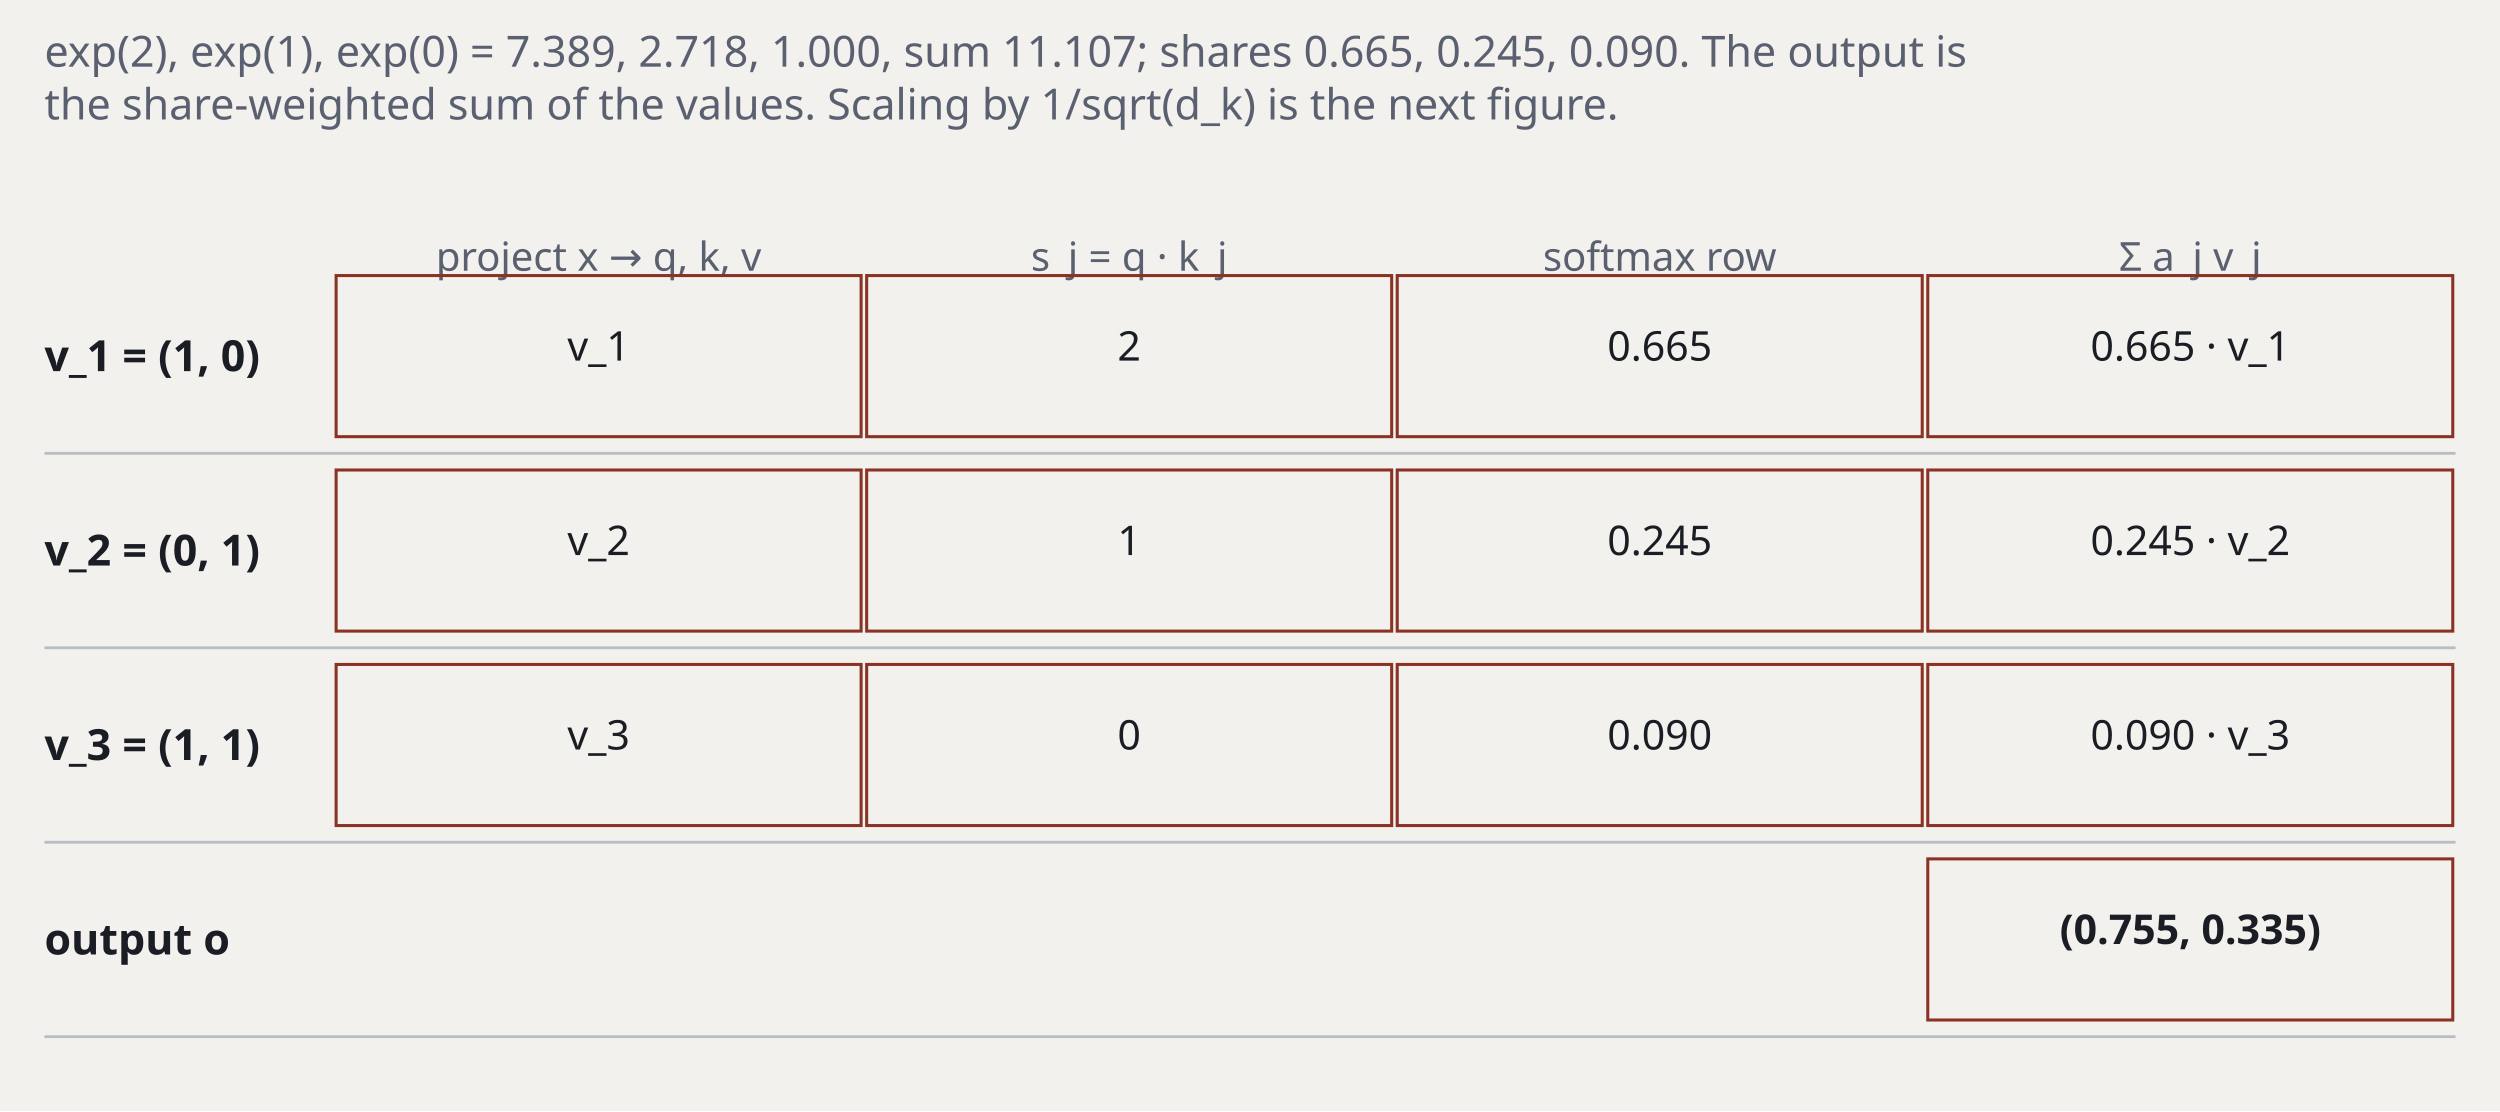
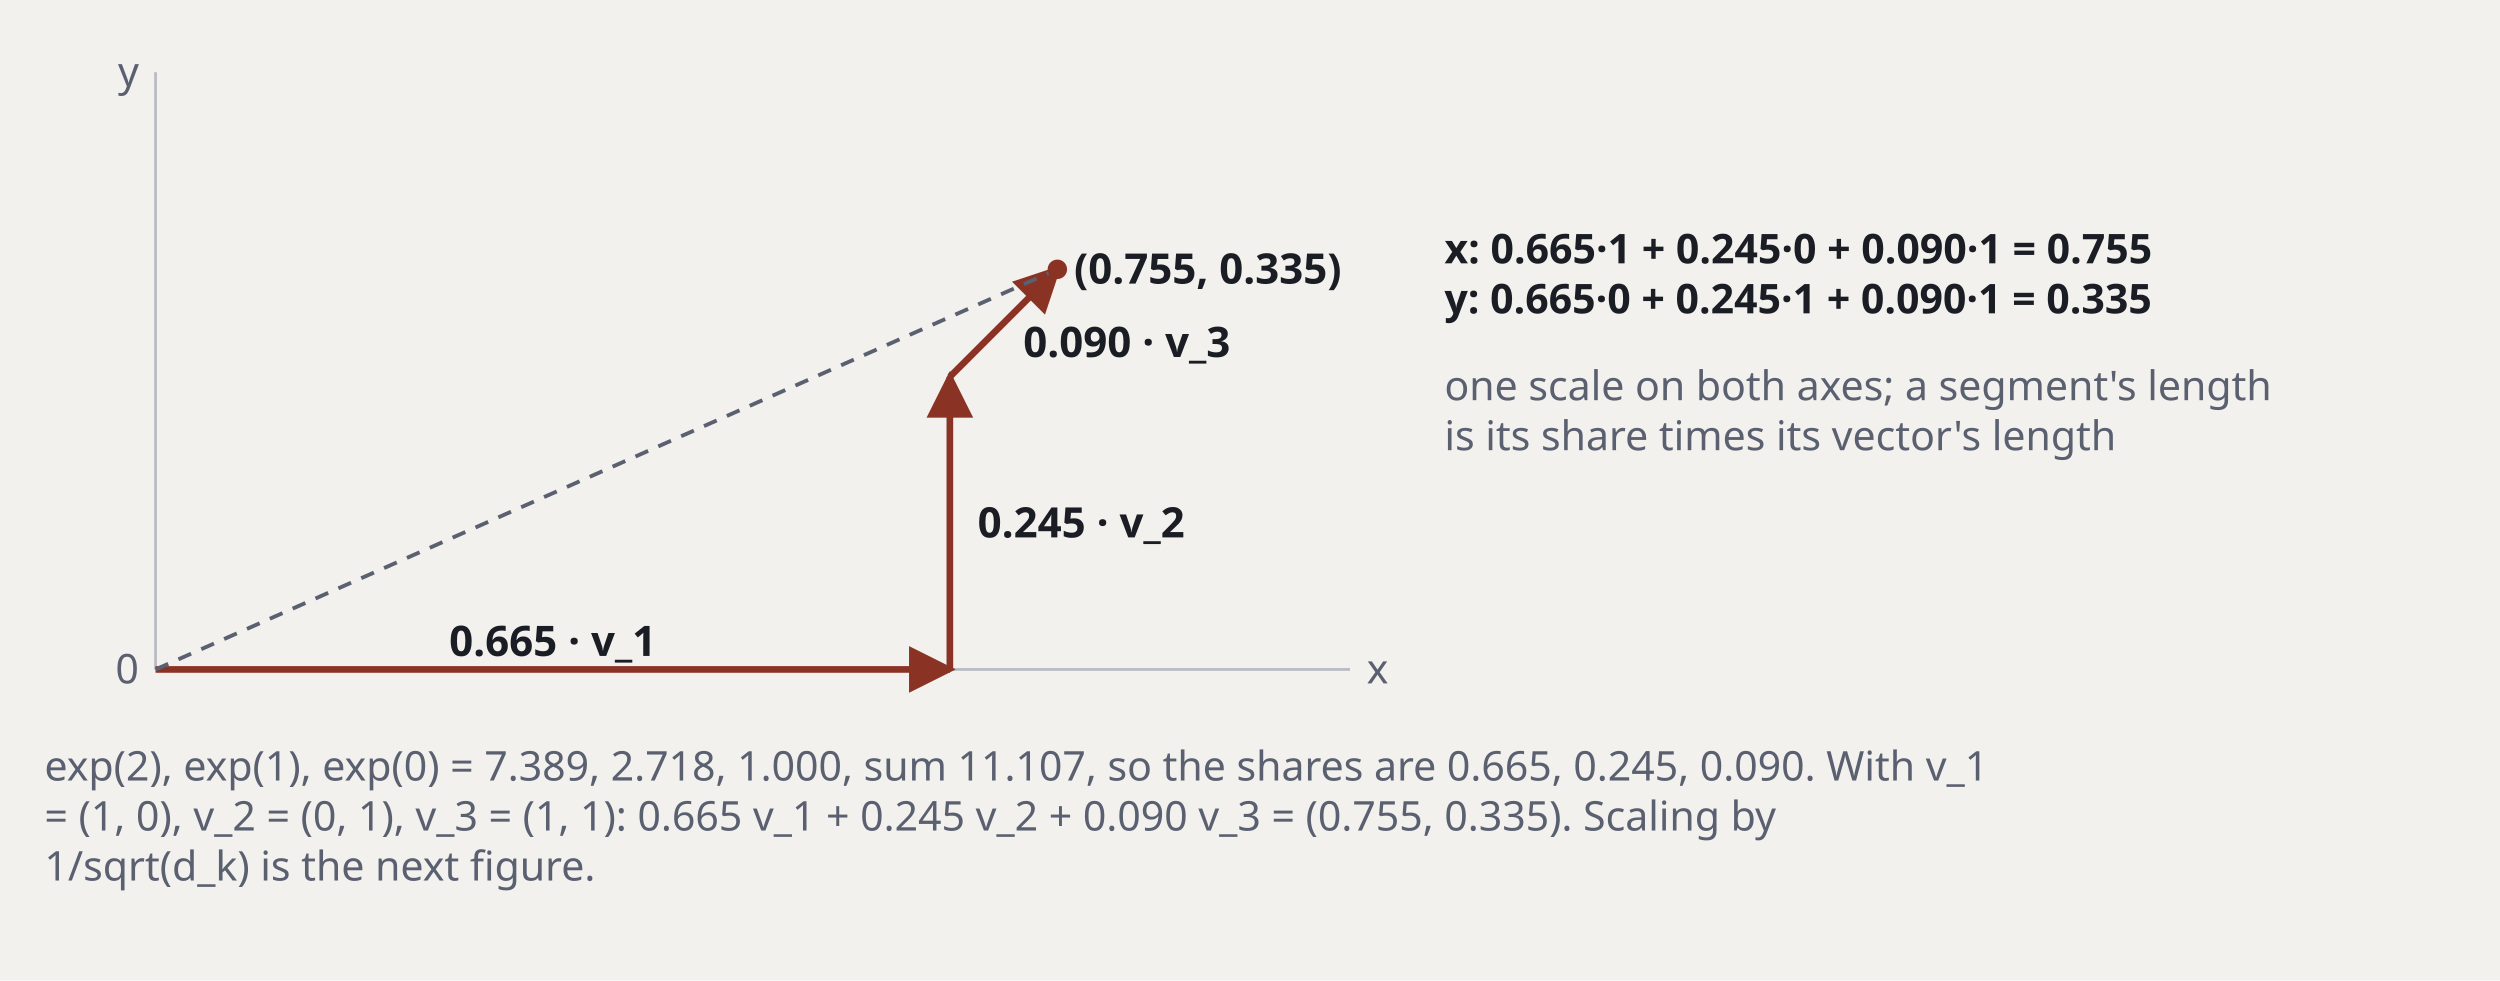
- <svg xmlns="http://www.w3.org/2000/svg" class="fig-svg" viewBox="0 0 900 400" width="100%" role="img" aria-labelledby="fig-title-b4a398ab" aria-describedby="fig-desc-b4a398ab">
+ <svg xmlns="http://www.w3.org/2000/svg" class="fig-svg" viewBox="0 0 900 353" width="100%" role="img" aria-labelledby="fig-title-bb5585ff" aria-describedby="fig-desc-bb5585ff">
  <defs>
-     <marker id="arrow-b4a398ab" viewBox="0 0 8 8" refX="7" refY="4" markerWidth="7" markerHeight="7" orient="auto">
+     <marker id="arrow-bb5585ff" viewBox="0 0 8 8" refX="7" refY="4" markerWidth="7" markerHeight="7" orient="auto">
      <path d="M0,0 L8,4 L0,8 z" fill="var(--color-muted, #5a6070)" />
    </marker>
-     <marker id="arrow-accent-b4a398ab" viewBox="0 0 8 8" refX="7" refY="4" markerWidth="7" markerHeight="7" orient="auto">
+     <marker id="arrow-accent-bb5585ff" viewBox="0 0 8 8" refX="7" refY="4" markerWidth="7" markerHeight="7" orient="auto">
      <path d="M0,0 L8,4 L0,8 z" fill="var(--color-accent, #8a3324)" />
    </marker>
  </defs>
-   <rect x="0" y="0" width="900" height="400" fill="var(--color-sheet, #f2f1ed)" />
-   <text x="16.00" y="24.00" font-family="'Hanken Grotesk', ui-sans-serif, system-ui, sans-serif" font-size="15.48" font-weight="400" fill="var(--color-muted, #5a6070)" text-anchor="start">exp(2), exp(1), exp(0) = 7.389, 2.718, 1.000, sum 11.107; shares 0.665, 0.245, 0.090. The output is</text>
-   <text x="16.00" y="43.00" font-family="'Hanken Grotesk', ui-sans-serif, system-ui, sans-serif" font-size="15.48" font-weight="400" fill="var(--color-muted, #5a6070)" text-anchor="start">the share-weighted sum of the values. Scaling by 1/sqrt(d_k) is the next figure.</text>
-   <text x="215.50" y="97.47" font-family="'Hanken Grotesk', ui-sans-serif, system-ui, sans-serif" font-size="14.4" font-weight="400" fill="var(--color-muted, #5a6070)" text-anchor="middle" data-part="project">project x → q, k, v</text>
-   <text x="406.50" y="97.47" font-family="'Hanken Grotesk', ui-sans-serif, system-ui, sans-serif" font-size="14.4" font-weight="400" fill="var(--color-muted, #5a6070)" text-anchor="middle" data-part="scores">s_j = q · k_j</text>
-   <text x="597.50" y="97.47" font-family="'Hanken Grotesk', ui-sans-serif, system-ui, sans-serif" font-size="14.4" font-weight="400" fill="var(--color-muted, #5a6070)" text-anchor="middle" data-part="shares">softmax row</text>
-   <text x="788.50" y="97.47" font-family="'Hanken Grotesk', ui-sans-serif, system-ui, sans-serif" font-size="14.4" font-weight="400" fill="var(--color-muted, #5a6070)" text-anchor="middle" data-part="output">Σ a_j v_j</text>
-   <text x="16.00" y="133.60" font-family="'Hanken Grotesk', ui-sans-serif, system-ui, sans-serif" font-size="15.48" font-weight="600" fill="var(--color-ink, #1a1d24)" text-anchor="start" data-part="project">v_1 = (1, 0)</text>
-   <line x1="16.00" y1="163.20" x2="884.00" y2="163.20" stroke="var(--color-rule, #b8bcc4)" stroke-width="1" data-part="project" />
-   <rect x="121.00" y="99.20" width="189.00" height="58.00" rx="0" fill="none" stroke="var(--color-accent, #8a3324)" stroke-width="1.1" data-part="project" />
-   <text x="215.50" y="129.83" font-family="'Hanken Grotesk', ui-sans-serif, system-ui, sans-serif" font-size="14.76" font-weight="400" fill="var(--color-ink, #1a1d24)" text-anchor="middle" data-part="project">v_1</text>
-   <rect x="312.00" y="99.20" width="189.00" height="58.00" rx="0" fill="none" stroke="var(--color-accent, #8a3324)" stroke-width="1.1" data-part="scores" />
-   <text x="406.50" y="129.83" font-family="'Hanken Grotesk', ui-sans-serif, system-ui, sans-serif" font-size="14.76" font-weight="400" fill="var(--color-ink, #1a1d24)" text-anchor="middle" data-part="scores">2</text>
-   <rect x="503.00" y="99.20" width="189.00" height="58.00" rx="0" fill="none" stroke="var(--color-accent, #8a3324)" stroke-width="1.1" data-part="shares" />
-   <text x="597.50" y="129.83" font-family="'Hanken Grotesk', ui-sans-serif, system-ui, sans-serif" font-size="14.76" font-weight="400" fill="var(--color-ink, #1a1d24)" text-anchor="middle" data-part="shares">0.665</text>
-   <rect x="694.00" y="99.20" width="189.00" height="58.00" rx="0" fill="none" stroke="var(--color-accent, #8a3324)" stroke-width="1.1" data-part="output" />
-   <text x="788.50" y="129.83" font-family="'Hanken Grotesk', ui-sans-serif, system-ui, sans-serif" font-size="14.76" font-weight="400" fill="var(--color-ink, #1a1d24)" text-anchor="middle" data-part="output">0.665 · v_1</text>
-   <text x="16.00" y="203.60" font-family="'Hanken Grotesk', ui-sans-serif, system-ui, sans-serif" font-size="15.48" font-weight="600" fill="var(--color-ink, #1a1d24)" text-anchor="start" data-part="project">v_2 = (0, 1)</text>
-   <line x1="16.00" y1="233.20" x2="884.00" y2="233.20" stroke="var(--color-rule, #b8bcc4)" stroke-width="1" data-part="project" />
-   <rect x="121.00" y="169.20" width="189.00" height="58.00" rx="0" fill="none" stroke="var(--color-accent, #8a3324)" stroke-width="1.1" data-part="project" />
-   <text x="215.50" y="199.83" font-family="'Hanken Grotesk', ui-sans-serif, system-ui, sans-serif" font-size="14.76" font-weight="400" fill="var(--color-ink, #1a1d24)" text-anchor="middle" data-part="project">v_2</text>
-   <rect x="312.00" y="169.20" width="189.00" height="58.00" rx="0" fill="none" stroke="var(--color-accent, #8a3324)" stroke-width="1.1" data-part="scores" />
-   <text x="406.50" y="199.83" font-family="'Hanken Grotesk', ui-sans-serif, system-ui, sans-serif" font-size="14.76" font-weight="400" fill="var(--color-ink, #1a1d24)" text-anchor="middle" data-part="scores">1</text>
-   <rect x="503.00" y="169.20" width="189.00" height="58.00" rx="0" fill="none" stroke="var(--color-accent, #8a3324)" stroke-width="1.1" data-part="shares" />
-   <text x="597.50" y="199.83" font-family="'Hanken Grotesk', ui-sans-serif, system-ui, sans-serif" font-size="14.76" font-weight="400" fill="var(--color-ink, #1a1d24)" text-anchor="middle" data-part="shares">0.245</text>
-   <rect x="694.00" y="169.20" width="189.00" height="58.00" rx="0" fill="none" stroke="var(--color-accent, #8a3324)" stroke-width="1.1" data-part="output" />
-   <text x="788.50" y="199.83" font-family="'Hanken Grotesk', ui-sans-serif, system-ui, sans-serif" font-size="14.76" font-weight="400" fill="var(--color-ink, #1a1d24)" text-anchor="middle" data-part="output">0.245 · v_2</text>
-   <text x="16.00" y="273.60" font-family="'Hanken Grotesk', ui-sans-serif, system-ui, sans-serif" font-size="15.48" font-weight="600" fill="var(--color-ink, #1a1d24)" text-anchor="start" data-part="project">v_3 = (1, 1)</text>
-   <line x1="16.00" y1="303.20" x2="884.00" y2="303.20" stroke="var(--color-rule, #b8bcc4)" stroke-width="1" data-part="project" />
-   <rect x="121.00" y="239.20" width="189.00" height="58.00" rx="0" fill="none" stroke="var(--color-accent, #8a3324)" stroke-width="1.1" data-part="project" />
-   <text x="215.50" y="269.83" font-family="'Hanken Grotesk', ui-sans-serif, system-ui, sans-serif" font-size="14.76" font-weight="400" fill="var(--color-ink, #1a1d24)" text-anchor="middle" data-part="project">v_3</text>
-   <rect x="312.00" y="239.20" width="189.00" height="58.00" rx="0" fill="none" stroke="var(--color-accent, #8a3324)" stroke-width="1.1" data-part="scores" />
-   <text x="406.50" y="269.83" font-family="'Hanken Grotesk', ui-sans-serif, system-ui, sans-serif" font-size="14.76" font-weight="400" fill="var(--color-ink, #1a1d24)" text-anchor="middle" data-part="scores">0</text>
-   <rect x="503.00" y="239.20" width="189.00" height="58.00" rx="0" fill="none" stroke="var(--color-accent, #8a3324)" stroke-width="1.1" data-part="shares" />
-   <text x="597.50" y="269.83" font-family="'Hanken Grotesk', ui-sans-serif, system-ui, sans-serif" font-size="14.76" font-weight="400" fill="var(--color-ink, #1a1d24)" text-anchor="middle" data-part="shares">0.090</text>
-   <rect x="694.00" y="239.20" width="189.00" height="58.00" rx="0" fill="none" stroke="var(--color-accent, #8a3324)" stroke-width="1.1" data-part="output" />
-   <text x="788.50" y="269.83" font-family="'Hanken Grotesk', ui-sans-serif, system-ui, sans-serif" font-size="14.76" font-weight="400" fill="var(--color-ink, #1a1d24)" text-anchor="middle" data-part="output">0.090 · v_3</text>
-   <text x="16.00" y="343.60" font-family="'Hanken Grotesk', ui-sans-serif, system-ui, sans-serif" font-size="15.48" font-weight="600" fill="var(--color-ink, #1a1d24)" text-anchor="start" data-part="output">output o</text>
-   <line x1="16.00" y1="373.20" x2="884.00" y2="373.20" stroke="var(--color-rule, #b8bcc4)" stroke-width="1" data-part="output" />
-   <rect x="694.00" y="309.20" width="189.00" height="58.00" rx="0" fill="none" stroke="var(--color-accent, #8a3324)" stroke-width="1.1" data-part="output" />
-   <text x="788.50" y="339.83" font-family="'Hanken Grotesk', ui-sans-serif, system-ui, sans-serif" font-size="14.76" font-weight="600" fill="var(--color-ink, #1a1d24)" text-anchor="middle" data-part="output">(0.755, 0.335)</text>
+   <rect x="0" y="0" width="900" height="353" fill="var(--color-sheet, #f2f1ed)" />
+   <line x1="56.00" y1="241.00" x2="486.00" y2="241.00" stroke="var(--color-rule, #b8bcc4)" stroke-width="1" />
+   <line x1="56.00" y1="241.00" x2="56.00" y2="26.00" stroke="var(--color-rule, #b8bcc4)" stroke-width="1" />
+   <text x="50.00" y="31.02" font-family="'Hanken Grotesk', ui-sans-serif, system-ui, sans-serif" font-size="14.76" font-weight="400" fill="var(--color-muted, #5a6070)" text-anchor="end">y</text>
+   <text x="50.00" y="246.02" font-family="'Hanken Grotesk', ui-sans-serif, system-ui, sans-serif" font-size="14.76" font-weight="400" fill="var(--color-muted, #5a6070)" text-anchor="end">0</text>
+   <text x="492.00" y="246.02" font-family="'Hanken Grotesk', ui-sans-serif, system-ui, sans-serif" font-size="14.76" font-weight="400" fill="var(--color-muted, #5a6070)" text-anchor="start">x</text>
+   <g data-part="mix-v1">
+     <line x1="56.00" y1="241.00" x2="341.95" y2="241.00" stroke="var(--color-accent, #8a3324)" stroke-width="2.4" marker-end="url(#arrow-accent-bb5585ff)" />
+     <text x="198.97" y="236.14" font-family="'Hanken Grotesk', ui-sans-serif, system-ui, sans-serif" font-size="15.12" font-weight="600" fill="var(--color-ink, #1a1d24)" text-anchor="middle">0.665 · v_1</text>
+   </g>
+   <g data-part="mix-v2">
+     <line x1="341.95" y1="241.00" x2="341.95" y2="135.65" stroke="var(--color-accent, #8a3324)" stroke-width="2.4" marker-end="url(#arrow-accent-bb5585ff)" />
+     <text x="351.95" y="193.47" font-family="'Hanken Grotesk', ui-sans-serif, system-ui, sans-serif" font-size="15.12" font-weight="600" fill="var(--color-ink, #1a1d24)" text-anchor="start">0.245 · v_2</text>
+   </g>
+   <g data-part="mix-v3">
+     <line x1="341.95" y1="135.65" x2="380.65" y2="96.95" stroke="var(--color-accent, #8a3324)" stroke-width="2.4" marker-end="url(#arrow-accent-bb5585ff)" />
+     <text x="368.37" y="128.51" font-family="'Hanken Grotesk', ui-sans-serif, system-ui, sans-serif" font-size="15.12" font-weight="600" fill="var(--color-ink, #1a1d24)" text-anchor="start">0.090 · v_3</text>
+   </g>
+   <g data-part="mix-sum">
+     <line x1="56.00" y1="241.00" x2="380.65" y2="96.95" stroke="var(--color-muted, #5a6070)" stroke-width="1.4" stroke-dasharray="5 4" />
+     <circle cx="380.65" cy="96.95" r="3.50" fill="var(--color-accent, #8a3324)" stroke="none" stroke-width="0" />
+     <text x="386.65" y="102.09" font-family="'Hanken Grotesk', ui-sans-serif, system-ui, sans-serif" font-size="15.12" font-weight="600" fill="var(--color-ink, #1a1d24)" text-anchor="start">(0.755, 0.335)</text>
+   </g>
+   <text x="520.00" y="94.80" font-family="'Hanken Grotesk', ui-sans-serif, system-ui, sans-serif" font-size="14.76" font-weight="600" fill="var(--color-ink, #1a1d24)" text-anchor="start" data-part="mix-sum">x:  0.665·1 + 0.245·0 + 0.090·1 = 0.755</text>
+   <text x="520.00" y="112.80" font-family="'Hanken Grotesk', ui-sans-serif, system-ui, sans-serif" font-size="14.76" font-weight="600" fill="var(--color-ink, #1a1d24)" text-anchor="start" data-part="mix-sum">y:  0.665·0 + 0.245·1 + 0.090·1 = 0.335</text>
+   <text x="520.00" y="144.08" font-family="'Hanken Grotesk', ui-sans-serif, system-ui, sans-serif" font-size="14.76" font-weight="400" fill="var(--color-muted, #5a6070)" text-anchor="start">one scale on both axes; a segment's length</text>
+   <text x="520.00" y="162.08" font-family="'Hanken Grotesk', ui-sans-serif, system-ui, sans-serif" font-size="14.76" font-weight="400" fill="var(--color-muted, #5a6070)" text-anchor="start">is its share times its vector's length</text>
+   <text x="16.00" y="281.00" font-family="'Hanken Grotesk', ui-sans-serif, system-ui, sans-serif" font-size="14.76" font-weight="400" fill="var(--color-muted, #5a6070)" text-anchor="start">exp(2), exp(1), exp(0) = 7.389, 2.718, 1.000, sum 11.107, so the shares are 0.665, 0.245, 0.090. With v_1</text>
+   <text x="16.00" y="299.00" font-family="'Hanken Grotesk', ui-sans-serif, system-ui, sans-serif" font-size="14.76" font-weight="400" fill="var(--color-muted, #5a6070)" text-anchor="start">= (1, 0), v_2 = (0, 1), v_3 = (1, 1): 0.665 v_1 + 0.245 v_2 + 0.090 v_3 = (0.755, 0.335). Scaling by</text>
+   <text x="16.00" y="317.00" font-family="'Hanken Grotesk', ui-sans-serif, system-ui, sans-serif" font-size="14.76" font-weight="400" fill="var(--color-muted, #5a6070)" text-anchor="start">1/sqrt(d_k) is the next figure.</text>
</svg>
